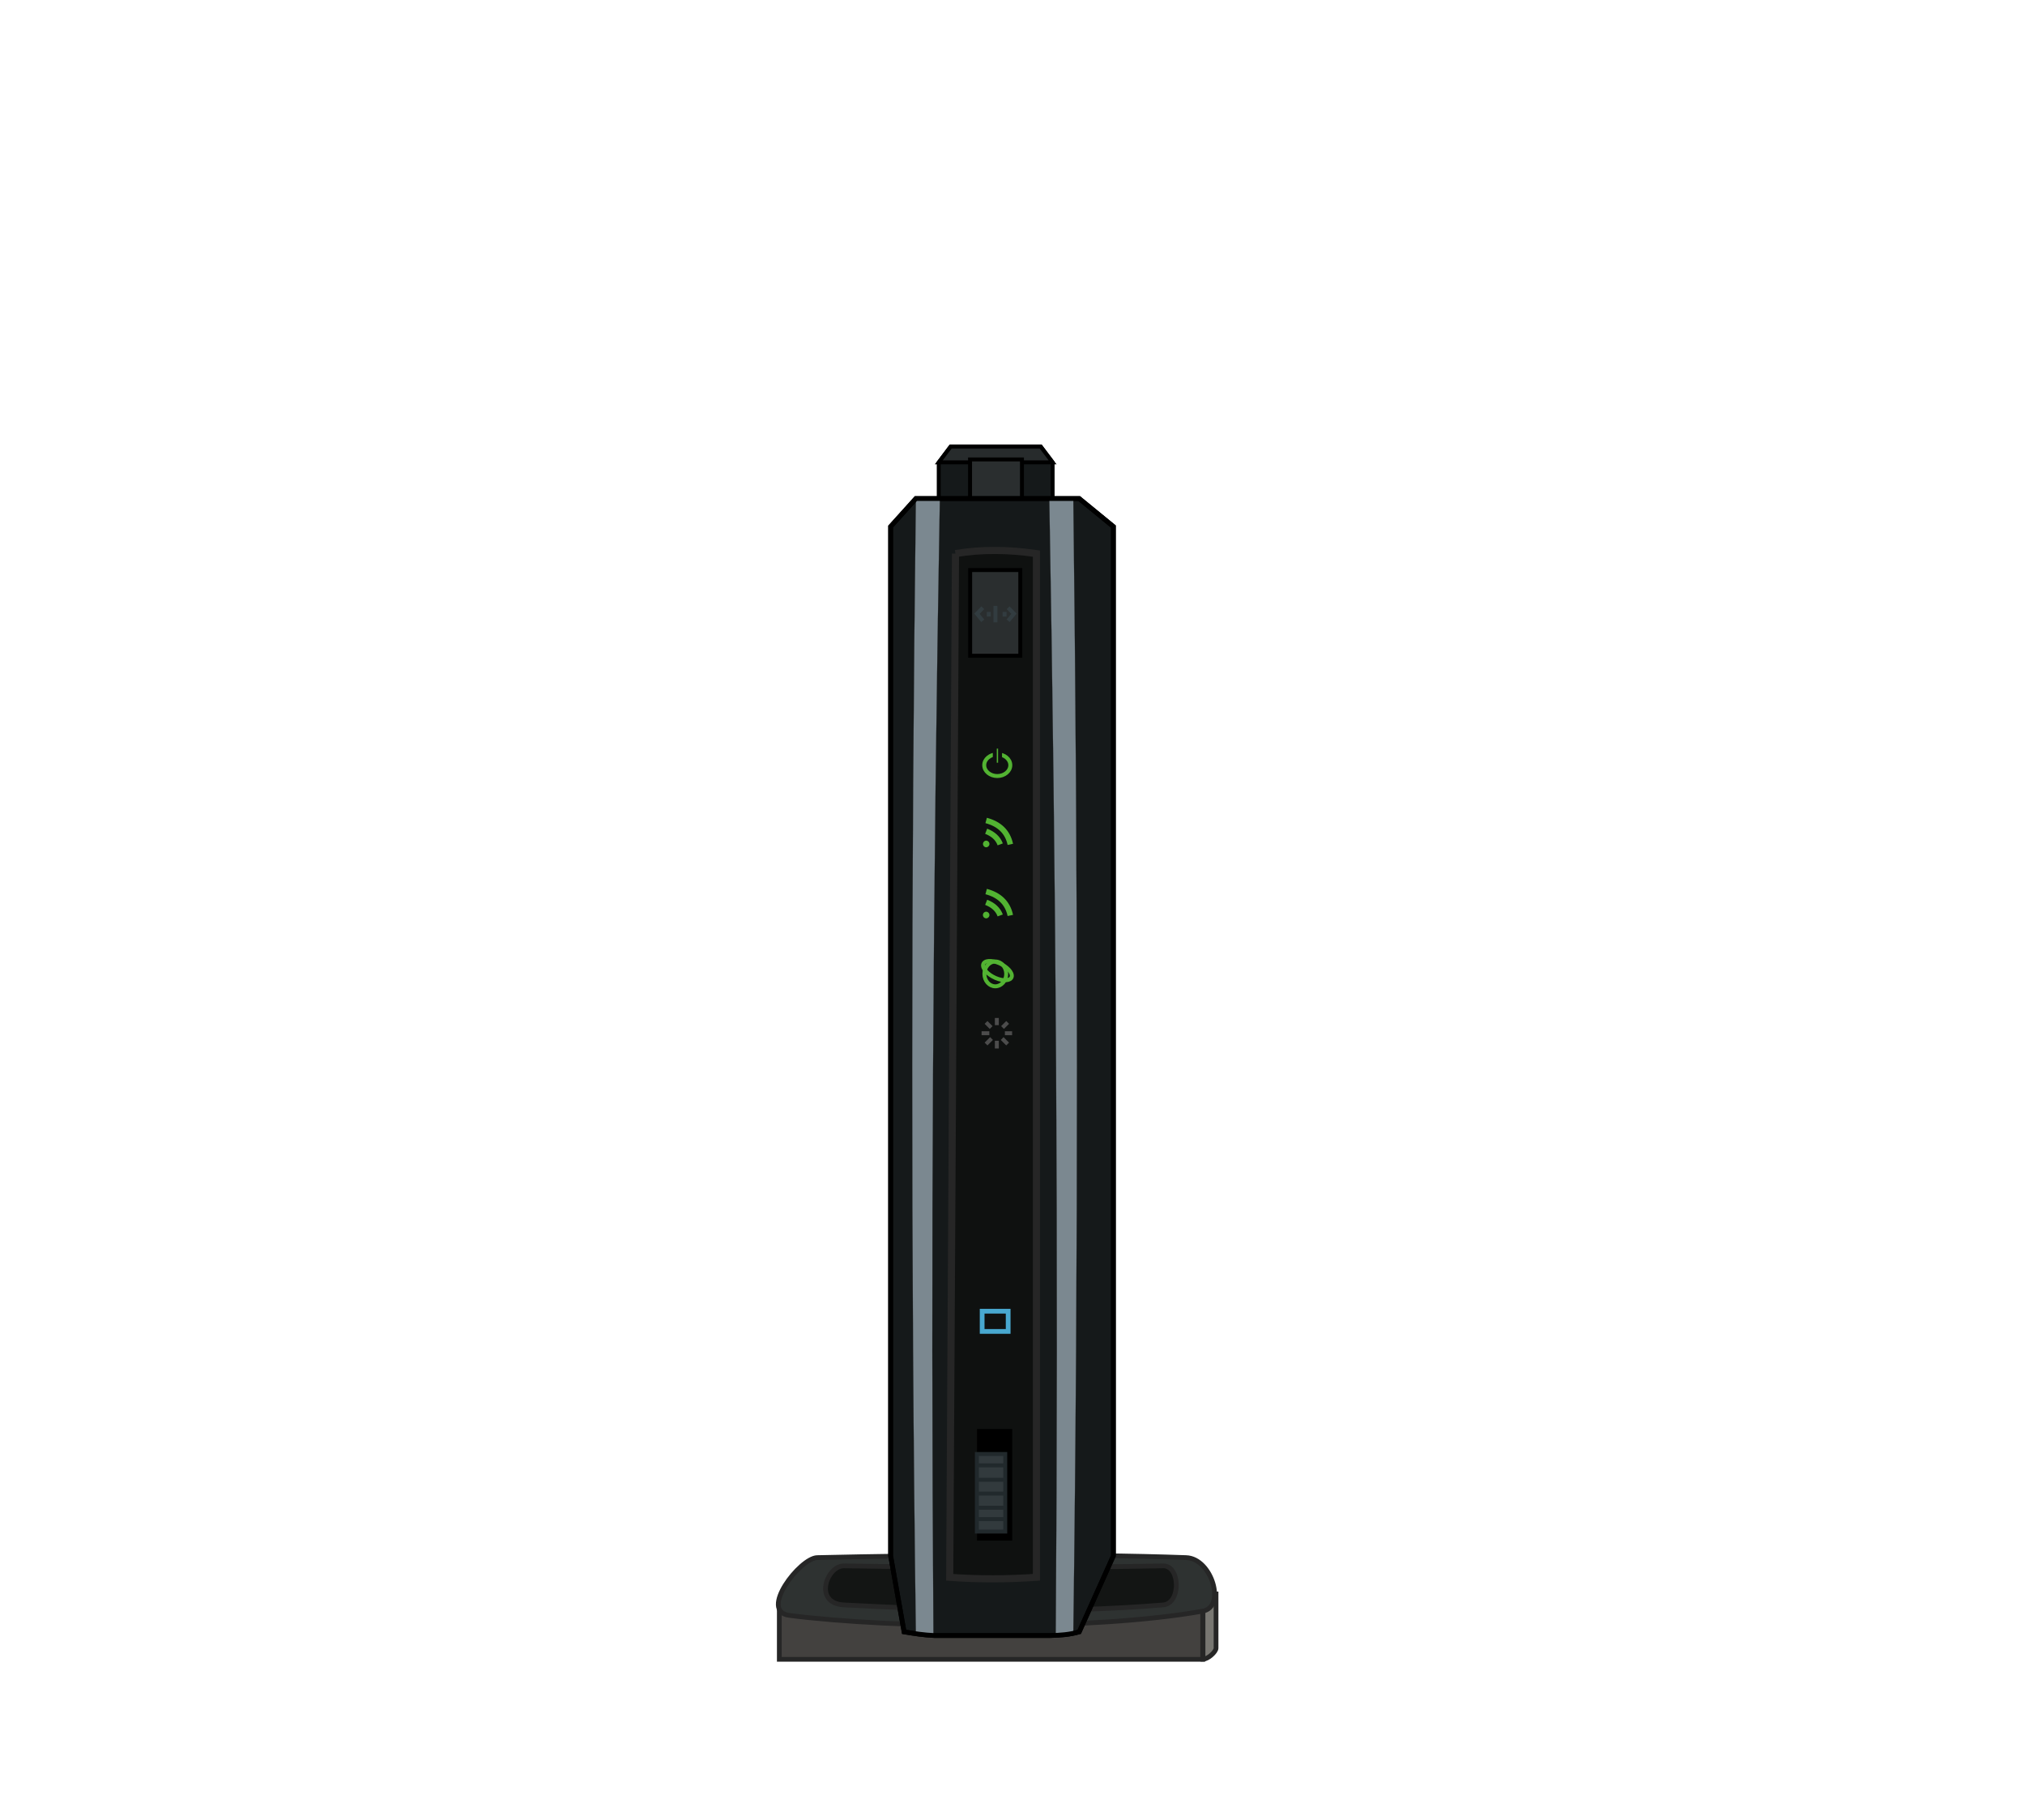
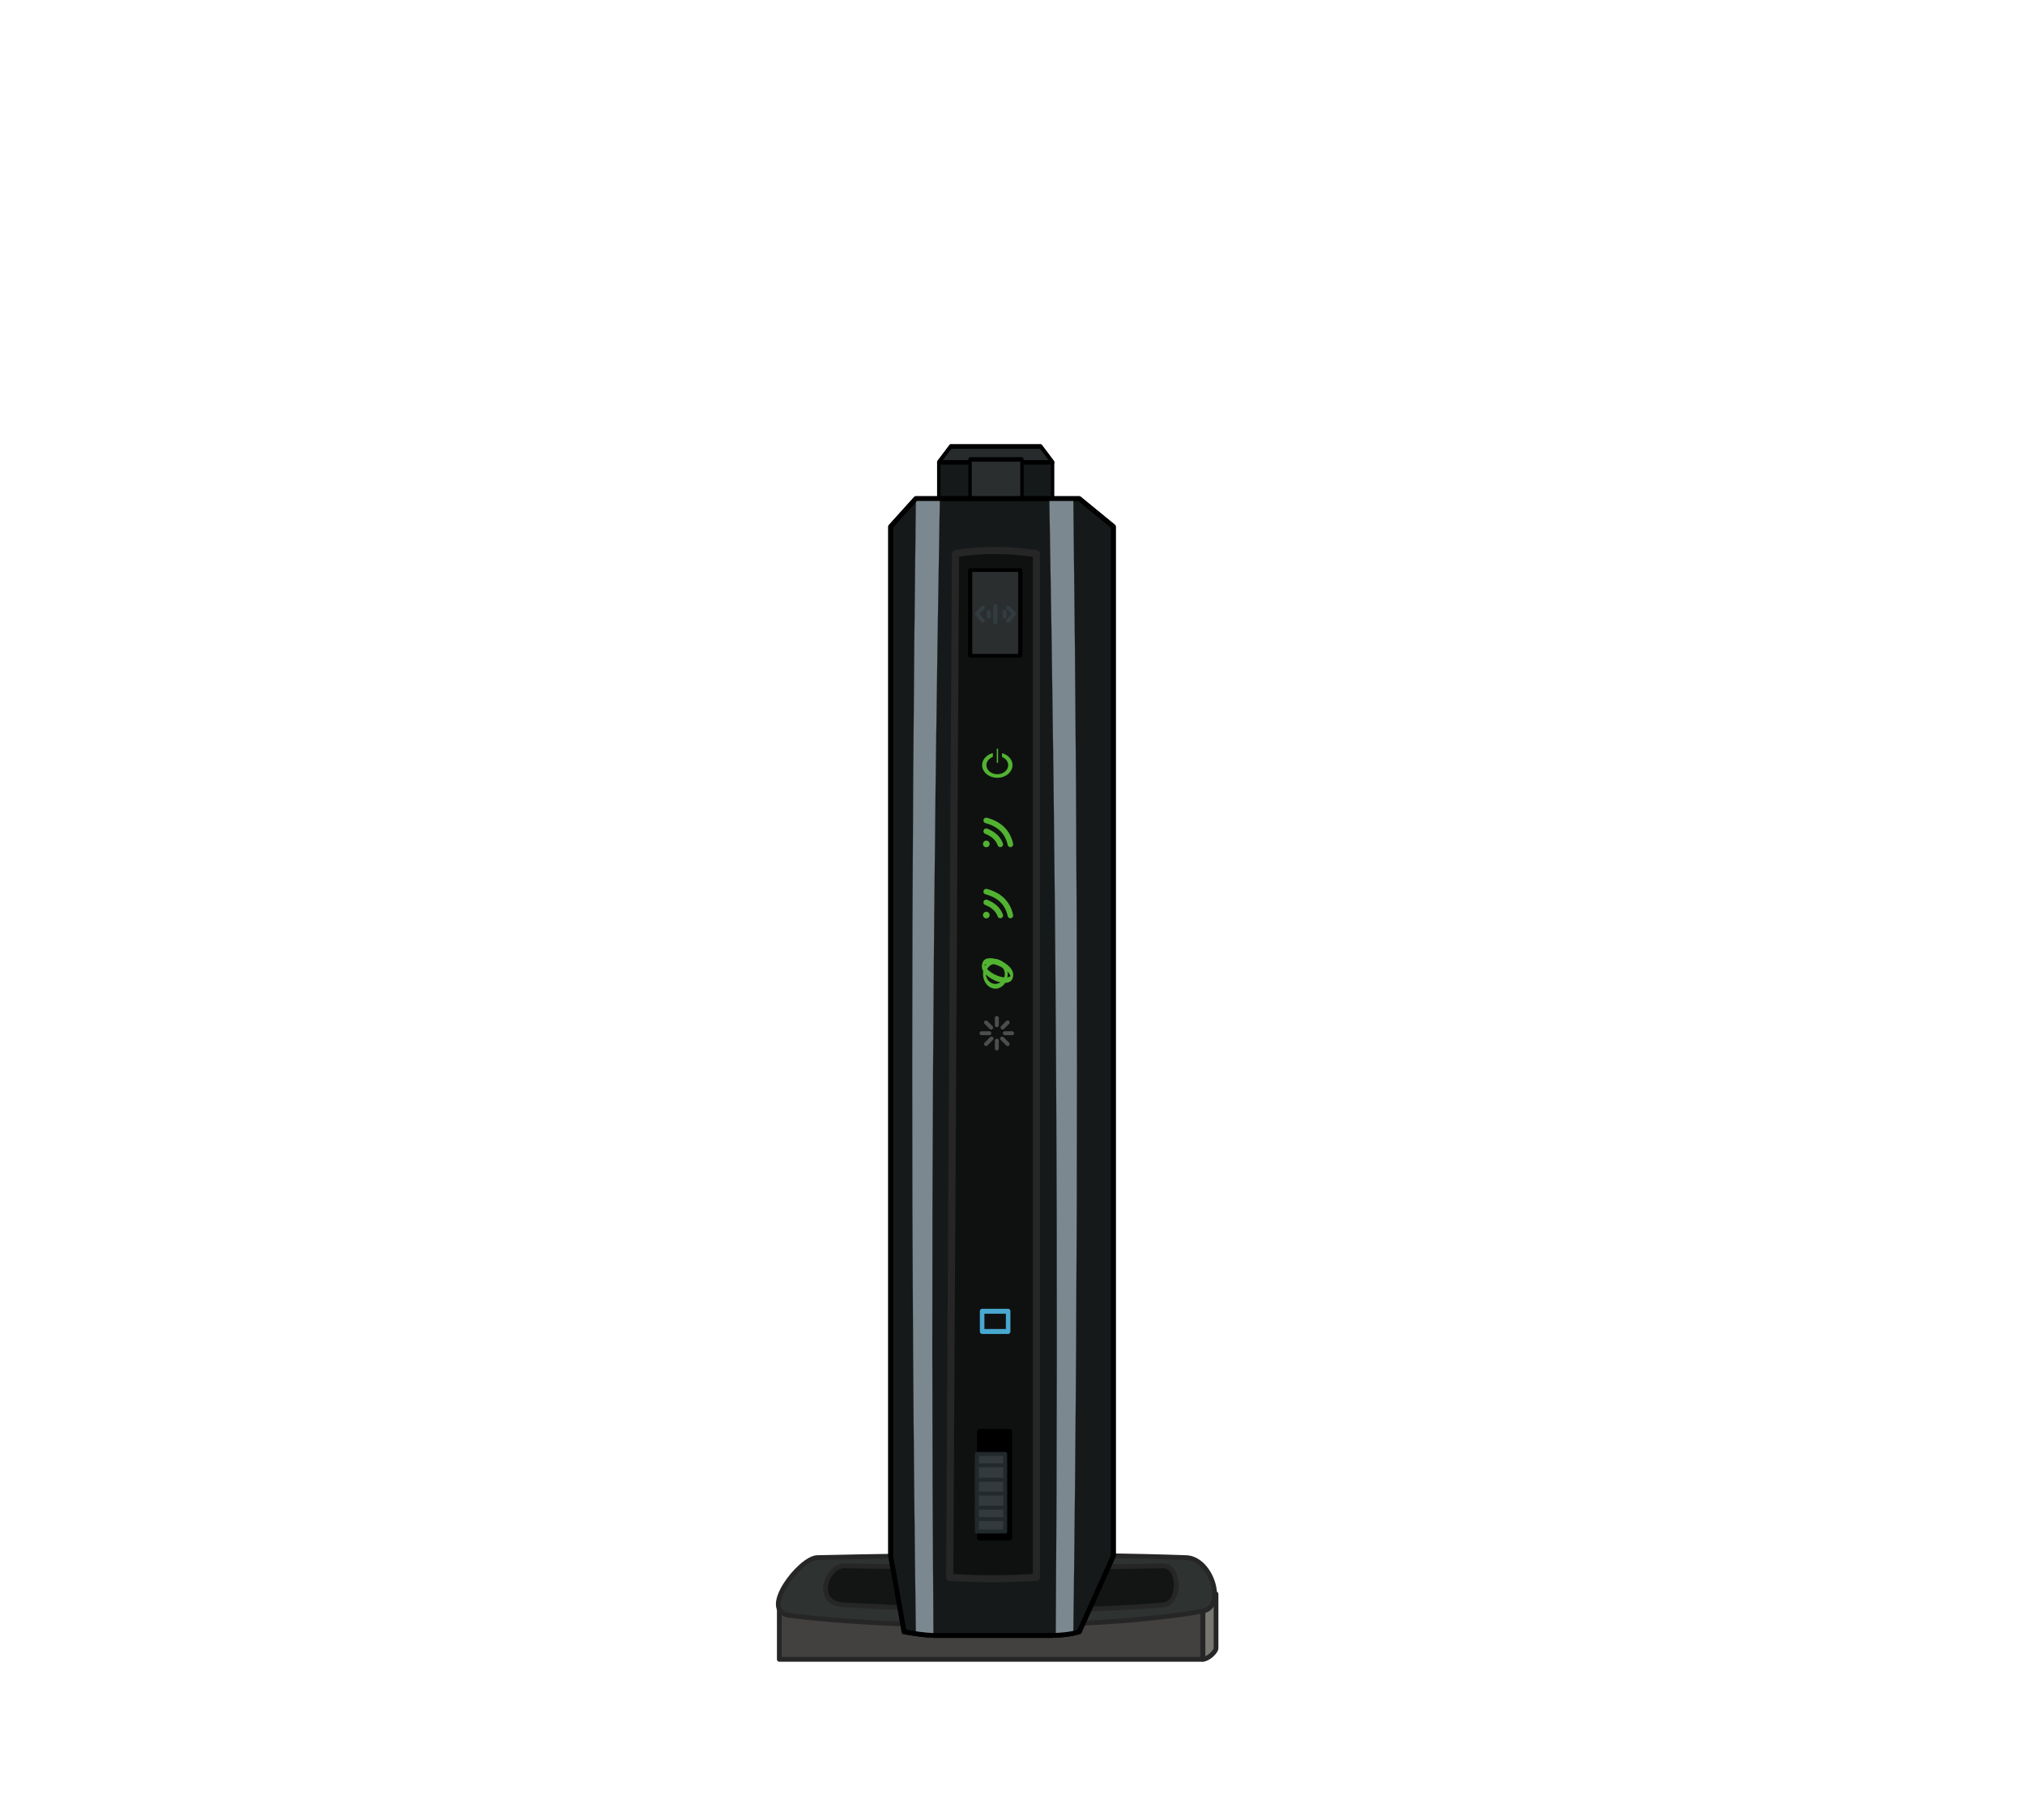
- <svg xmlns="http://www.w3.org/2000/svg" viewBox="0 0 1600 1437.5" height="1437.5" width="1600">
-   <path d="M741.734 401.995v-36.659l9.427-12.497h71.1l9.428 12.497v36.659h-89.955z" fill="#15191a" fill-rule="evenodd" stroke="#000" stroke-width="3.125" stroke-miterlimit="10" />
-   <path d="M831.689 365.336h-89.955l9.427-12.497h71.1l9.428 12.497z" fill="#272b2c" fill-rule="evenodd" stroke="#000" stroke-width="3.125" stroke-miterlimit="10" />
-   <path d="M766.46 401.634h41.01v-38.608h-41.01v38.608z" fill="#2a2e2f" fill-rule="evenodd" stroke="#000" stroke-width="3.125" stroke-miterlimit="10" />
-   <path d="M615.751 1271.354v39.772h334.523v-38.116l-334.523-1.656z" fill="#43413f" fill-rule="evenodd" stroke="#262626" stroke-width="3.75" stroke-miterlimit="10" />
-   <path d="M960.82 1259.476v42.831c0 2.83-6.361 8.713-10.303 8.713v-51.544h10.303z" fill="#787772" fill-rule="evenodd" stroke="#262626" stroke-width="3.75" stroke-miterlimit="10" />
-   <path d="M645.68 1230.756c83.984-1.957 207.474-3.055 291.569 0 20.263.736 31.563 38.943 13.081 42.271-85.33 15.37-243.549 13.988-326.609 3.397-24.425-3.115 8.408-45.353 21.959-45.668z" fill="#2e3231" fill-rule="evenodd" stroke="#262626" stroke-width="3.75" stroke-miterlimit="10" />
-   <path d="M666.876 1237.264c83.993 1.362 168.033 1.611 252.109 0 13.553-.26 14.366 29.7 0 30.877-84.066 6.89-168.079 4.364-252.109 0-24.59-1.276-13.552-31.097 0-30.877z" fill="#131514" fill-rule="evenodd" stroke="#262626" stroke-width="3.75" stroke-miterlimit="10" />
-   <path d="M703.707 416.071l19.94-22.111h129.078l26.988 22.111v813.263l-26.988 60.083c-7.49 2.183-15.349 2.75-23.299 2.923H738.56c-9.095-.436-15.75-1.524-24.21-2.923l-10.643-60.083V416.07z" fill="#15191a" fill-rule="evenodd" stroke="#000" stroke-width="3.75" stroke-miterlimit="10" />
-   <path d="M742.61 393.96h-18.964c-3.682 299.781-4.005 597.03 0 896.596l13.888 2.204c-2.197-300.923-.262-597.986 5.076-898.8zM829.081 393.96h18.964c3.683 299.781 4.005 597.03 0 896.596l-13.887 2.204c2.196-300.923.26-597.986-5.077-898.8z" fill="#7b8890" fill-rule="evenodd" stroke="#313131" stroke-width=".125" stroke-miterlimit="10" />
-   <path d="M703.707 416.071l19.94-22.111h129.078l26.988 22.111v813.263l-26.988 60.083c-7.49 2.183-15.349 2.75-23.299 2.923H738.56c-9.095-.436-15.75-1.524-24.21-2.923l-10.643-60.083V416.07z" fill="none" stroke="#000" stroke-width="3.75" stroke-miterlimit="10" />
-   <path d="M754.954 437.44c19.99-3.412 41.36-3.289 63.966 0v808.871c-22.809 1.53-45.646 1.682-68.524 0l4.558-808.871" fill="#0f1110" fill-rule="evenodd" stroke="#262626" stroke-width="5.625" stroke-miterlimit="10" />
-   <path d="M789.494 761.056c-6.226-2.671-11.903-2.207-12.668 1.035-.763 3.243 3.67 8.044 9.898 10.714 6.227 2.671 11.904 2.208 12.667-1.034.765-3.242-3.67-8.043-9.897-10.715z" fill="none" stroke="#52b332" stroke-width="3.125" stroke-miterlimit="10" />
-   <path d="M786.419 759.739c-4.759 0-8.623 4.392-8.623 9.802 0 5.41 3.864 9.803 8.623 9.803 4.759 0 8.622-4.393 8.622-9.803 0-5.41-3.864-9.802-8.622-9.802z" fill="none" stroke="#52b332" stroke-width="3.125" stroke-miterlimit="10" />
-   <path d="M779.244 720.381a2.632 2.632 0 0 1 0 5.261 2.63 2.63 0 0 1 0-5.26z" fill="#52b332" fill-rule="evenodd" />
-   <path d="M779.181 712.967c5.523 2.153 9.332 5.537 11.118 10.373M779.181 704.451c10.408 2.782 16.953 8.923 19.103 18.889" fill="none" stroke="#52b332" stroke-width="4.375" stroke-miterlimit="10" />
-   <path d="M779.244 664.225a2.632 2.632 0 0 1 0 5.261 2.631 2.631 0 0 1 0-5.261z" fill="#52b332" fill-rule="evenodd" />
-   <path d="M779.181 656.811c5.523 2.153 9.332 5.536 11.118 10.373M779.181 648.295c10.408 2.781 16.953 8.922 19.103 18.889" fill="none" stroke="#52b332" stroke-width="4.375" stroke-miterlimit="10" />
-   <path d="M799.692 816.4h-5.706M775.559 816.4h6.129M787.626 804.332v5.708M787.626 828.466v-6.128M796.159 807.867l-4.035 4.035M779.094 824.933l4.333-4.334M779.094 807.867l4.035 4.035M796.159 824.933l-4.334-4.334" fill="none" stroke="#4c4c4c" stroke-width="3.125" stroke-miterlimit="10" />
-   <path d="M776.025 1052.031h20.55v-15.979h-20.55v15.98z" fill="none" stroke="#48a8d0" stroke-width="3.75" stroke-miterlimit="10" />
-   <path d="M774.159 1215.134h23.432v-83.843H774.16v83.843z" fill-rule="evenodd" stroke="#000" stroke-width="4.375" stroke-miterlimit="10" />
-   <path d="M771.857 1210.166h22.4v-61.278h-22.4v61.278z" fill="#323a3d" fill-rule="evenodd" stroke="#21292c" stroke-width="3.125" stroke-miterlimit="10" />
-   <path d="M771.77 1157.849h22.331M771.77 1169.275h22.331M771.77 1180.169h22.331M771.77 1191.35h22.331M771.77 1200.339h22.331" fill="none" stroke="#21292c" stroke-width="3.125" stroke-miterlimit="10" />
-   <path d="M787.971 596.028c5.688 0 10.305 3.846 10.305 8.583s-4.617 8.583-10.305 8.583c-5.687 0-10.305-3.846-10.305-8.583s4.618-8.583 10.305-8.583z" fill="none" stroke="#52b332" stroke-width="3.125" stroke-miterlimit="10" />
-   <path d="M790.176 590.995c0-.575-.467-1.041-1.042-1.041h-2.083c-.574 0-1.041.466-1.041 1.041v12.191c0 .575.468 1.042 1.041 1.042h2.083c.575 0 1.042-.467 1.042-1.042v-12.191z" fill="#52b332" fill-rule="evenodd" stroke="#0f1110" stroke-width="3.125" stroke-miterlimit="10" />
-   <path d="M766.549 518.146h39.623v-67.711h-39.623v67.711z" fill="#2a2e2f" fill-rule="evenodd" stroke="#000" stroke-width="3.125" stroke-miterlimit="10" />
-   <path d="M786.497 478.782v12.97M776.515 480.212l-4.603 4.712 4.603 5.569M796.546 480.212l4.603 4.712-4.603 5.569M793.744 483.48v3.75M781.276 483.497v3.628" fill="none" stroke="#323c40" stroke-width="3.125" stroke-miterlimit="10" />
+ <svg xmlns="http://www.w3.org/2000/svg" clip-rule="evenodd" fill-rule="evenodd" stroke-linecap="round" stroke-linejoin="round" stroke-miterlimit="1.414" version="1.1" viewBox="0 0 1280 1150">
+   <g id="Antenne">
+     <g transform="matrix(.76606 0 0 1.0154 144.38 -4.9644)">
+       <path d="m586.13 321.6v-28.882l9.846-9.845h74.251l9.845 9.845v28.882h-93.942z" fill="#15191a" stroke="#000" stroke-width="2.78px" />
+     </g>
+     <g transform="matrix(.76606 0 0 1.0154 144.38 -4.9644)">
+       <path d="m680.07 292.71h-93.942l9.846-9.845h74.251l9.845 9.845z" fill="#272b2c" stroke="#000" stroke-width="2.78px" />
+     </g>
+     <g transform="matrix(.76184 0 0 1 146.04 0)">
+       <rect x="613.17" y="290.42" width="43.064" height="30.886" fill="#2a2e2f" stroke="#000" stroke-width="2.81px" />
+     </g>
+   </g>
+   <g id="Sockel" transform="translate(-106.07)" stroke="#262626" stroke-width="3px">
+     <path d="m598.67 1017.1v31.82h267.62v-30.49l-267.62-1.33z" fill="#43413f" />
+     <path d="m874.72 1007.6v34.27c0 2.26-5.089 6.97-8.242 6.97v-41.24h8.242z" fill="#787772" />
+     <path d="m622.61 984.6c67.188-1.566 165.98-2.444 233.26 0 16.212 0.589 25.252 31.155 10.465 33.815-68.264 12.3-194.84 11.19-261.29 2.72-19.541-2.49 6.725-36.283 17.566-36.535z" fill="#2e3231" stroke-linecap="butt" />
+     <path d="m639.57 989.81c67.194 1.09 134.43 1.289 201.69 0 10.841-0.208 11.493 23.759 0 24.699-67.253 5.51-134.46 3.49-201.69 0-19.672-1.02-10.842-24.875 0-24.699z" fill="#131514" stroke-linecap="butt" />
+   </g>
+   <g id="rumpf" transform="translate(-106.07)">
+     <path d="m669.04 332.86 15.95-17.689h103.26l21.591 17.689v650.61l-21.591 48.063c-5.992 1.75-12.279 2.2-18.639 2.34h-72.693c-7.276-0.35-12.599-1.22-19.367-2.34l-8.514-48.063v-650.61z" fill="#15191a" stroke="#000" stroke-linecap="butt" stroke-width="3px" />
+     <path d="m700.16 315.17h-15.171c-2.946 239.82-3.203 477.62 0 717.27l11.11 1.77c-1.757-240.74-0.209-478.39 4.061-719.04z" fill="#7b8890" stroke="#313131" stroke-linecap="butt" stroke-width=".1px" />
+     <g transform="matrix(-1 0 0 1 1469.5 0)">
+       <path d="m700.16 315.17h-15.171c-2.946 239.82-3.203 477.62 0 717.27l11.11 1.77c-1.757-240.74-0.209-478.39 4.061-719.04z" fill="#7b8890" stroke="#313131" stroke-linecap="butt" stroke-width=".1px" />
+     </g>
+     <path d="m669.04 332.86 15.95-17.689h103.26l21.591 17.689v650.61l-21.591 48.063c-5.992 1.75-12.279 2.2-18.639 2.34h-72.693c-7.276-0.35-12.599-1.22-19.367-2.34l-8.514-48.063v-650.61z" fill="none" stroke="#000" stroke-linecap="butt" stroke-width="3px" />
+     <path d="m710.03 349.95c15.991-2.73 33.088-2.631 51.172 0v647.1c-18.246 1.224-36.516 1.345-54.819 0l3.647-647.1" fill="#0f1110" stroke="#262626" stroke-width="4.5px" />
+   </g>
+   <g id="anzeige-USB" transform="matrix(.75755 0 0 .82215 353.39 -309.46)">
+     <g id="Inet" transform="matrix(-1.5325 2.7863e-16 3.7577e-16 2.2965 1493.9 -1153.9)">
+       <g transform="matrix(1.219 -.32155 .67973 1.7726 -757.46 -350.5)">
+         <ellipse cx="729.35" cy="889.27" rx="6.378" ry="1.404" fill="none" stroke="#52b332" stroke-width="1.01px" />
+       </g>
+       <g transform="matrix(1.095 0 0 1.0978 -70.618 8.1974)">
+         <ellipse cx="737.8" cy="896.54" rx="5.426" ry="3.783" fill="none" stroke="#52b332" stroke-width="1.45px" />
+       </g>
+     </g>
+     <g id="wifi" transform="matrix(-1.5325 2.7863e-16 3.7577e-16 2.2965 1493.9 -1153.1)">
+       <g transform="matrix(-2.717 3.2965e-16 4.0965e-16 1.6707 1697.9 4.1071)">
+         <circle cx="351.75" cy="579.56" r=".667" fill="#52b332" />
+       </g>
+       <g transform="matrix(-.86136 1.0451e-16 1.2987e-16 .52965 1046.1 665.04)">
+         <path d="m352.76 572.24c4.419 1.722 7.465 4.43 8.895 8.298" fill="none" stroke="#52b332" stroke-width="3.5px" />
+       </g>
+       <g transform="matrix(-.86136 1.0451e-16 1.2987e-16 .52965 1046.1 665.04)">
+         <path d="m352.76 565.43c8.326 2.225 13.562 7.139 15.282 15.111" fill="none" stroke="#52b332" stroke-width="3.5px" />
+       </g>
+     </g>
+     <g id="wifi1" transform="matrix(-1.5325 2.7863e-16 3.7577e-16 2.2965 1493.9 -1207.8)">
+       <g transform="matrix(-2.717 3.2965e-16 4.0965e-16 1.6707 1697.9 4.1071)">
+         <circle cx="351.75" cy="579.56" r=".667" fill="#52b332" />
+       </g>
+       <g transform="matrix(-.86136 1.0451e-16 1.2987e-16 .52965 1046.1 665.04)">
+         <path d="m352.76 572.24c4.419 1.722 7.465 4.43 8.895 8.298" fill="none" stroke="#52b332" stroke-width="3.5px" />
+       </g>
+       <g transform="matrix(-.86136 1.0451e-16 1.2987e-16 .52965 1046.1 665.04)">
+         <path d="m352.76 565.43c8.326 2.225 13.562 7.139 15.282 15.111" fill="none" stroke="#52b332" stroke-width="3.5px" />
+       </g>
+     </g>
+     <g transform="matrix(2.973e-16 .96705 -1.0495 2.7394e-16 1048.1 560.66)">
+       <path d="m630.94 638.49v5.742" fill="none" stroke="#4d4d4d" stroke-width="3.14px" />
+     </g>
+     <g transform="matrix(2.973e-16 .96705 -1.0495 2.7394e-16 1048.1 560.66)">
+       <path d="m630.94 662.77v-6.167" fill="none" stroke="#4d4d4d" stroke-width="3.14px" />
+     </g>
+     <g transform="matrix(1.0495 -4.2946e-16 4.6608e-16 .96705 -296.91 541.62)">
+       <path d="m630.94 638.49v5.742" fill="none" stroke="#4d4d4d" stroke-width="3.14px" />
+     </g>
+     <g transform="matrix(1.0495 -4.2946e-16 4.6608e-16 .96705 -296.91 541.62)">
+       <path d="m630.94 662.77v-6.167" fill="none" stroke="#4d4d4d" stroke-width="3.14px" />
+     </g>
+     <g transform="matrix(.74212 .68381 -.74212 .68381 379.89 294.46)">
+       <path d="m630.94 638.49v5.742" fill="none" stroke="#4d4d4d" stroke-width="3.14px" />
+     </g>
+     <g transform="matrix(.74212 .68381 -.74212 .68381 379.89 294.46)">
+       <path d="m630.94 662.77v-6.167" fill="none" stroke="#4d4d4d" stroke-width="3.14px" />
+     </g>
+     <g transform="matrix(.74212 -.68381 .74212 .68381 -585.81 1157.4)">
+       <path d="m630.94 638.49v5.742" fill="none" stroke="#4d4d4d" stroke-width="3.14px" />
+     </g>
+     <g transform="matrix(.74212 -.68381 .74212 .68381 -585.81 1157.4)">
+       <path d="m630.94 662.77v-6.167" fill="none" stroke="#4d4d4d" stroke-width="3.14px" />
+     </g>
+     <g id="movieEngineLED" transform="matrix(1.32 0 0 1.3164 -109.31 288.58)">
+       <rect x="350.24" y="832.58" width="16.44" height="11.812" fill="none" stroke="#48a8d0" stroke-width="2.88px" />
+     </g>
+     <g id="schalter" transform="translate(0 -10.98)">
+       <g transform="matrix(1.32 0 0 1.2163 -109.31 376.4)">
+         <rect x="348.74" y="914.06" width="18.746" height="67.074" stroke="#000" stroke-width="3.5px" />
+       </g>
+       <g id="schalter1" transform="translate(20.353 .06064)">
+         <g transform="matrix(1.32 0 0 1.2163 -127.69 377.33)">
+           <rect x="345.41" y="927.32" width="17.92" height="49.023" fill="#323a3d" stroke="#21292c" stroke-width="2.5px" />
+         </g>
+         <g transform="matrix(1.32 0 0 1.2163 -127.86 374.85)">
+           <path d="m345.47 936.53h17.865" fill="none" stroke="#21292c" stroke-width="2.5px" />
+         </g>
+         <g transform="matrix(1.32 0 0 1.2163 -127.86 385.97)">
+           <path d="m345.47 936.53h17.865" fill="none" stroke="#21292c" stroke-width="2.5px" />
+         </g>
+         <g transform="matrix(1.32 0 0 1.2163 -127.86 396.57)">
+           <path d="m345.47 936.53h17.865" fill="none" stroke="#21292c" stroke-width="2.5px" />
+         </g>
+         <g transform="matrix(1.32 0 0 1.2163 -127.86 407.45)">
+           <path d="m345.47 936.53h17.865" fill="none" stroke="#21292c" stroke-width="2.5px" />
+         </g>
+         <g transform="matrix(1.32 0 0 1.2163 -127.86 416.2)">
+           <path d="m345.47 936.53h17.865" fill="none" stroke="#21292c" stroke-width="2.5px" />
+         </g>
+       </g>
+     </g>
+     <g id="power" transform="matrix(3.3358 -1.1821e-15 9.2371e-16 2.56 -1187.4 -1542.5)">
+       <g transform="matrix(.74223 0 0 .74223 119.22 252.8)">
+         <circle cx="466.64" cy="978.91" r="4.395" fill="none" stroke="#52b332" stroke-width="1.45px" />
+       </g>
+       <g transform="matrix(1 9.8608e-32 9.8608e-32 1.2148 -.14312 -210.64)">
+         <path d="m466.41 975.36c0-0.18-0.148-0.326-0.33-0.326h-0.659c-0.182 0-0.33 0.146-0.33 0.326v3.814c0 0.18 0.148 0.326 0.33 0.326h0.659c0.182 0 0.33-0.146 0.33-0.326v-3.814z" fill="#52b332" stroke="#0f1110" stroke-width=".98px" />
+       </g>
+     </g>
+     <g id="Taster" transform="matrix(.87325 0 0 .77047 46.848 194.99)">
+       <g transform="matrix(1.32 0 0 1.2163 -109.31 376.4)">
+         <rect x="339.73" y="351.83" width="36.299" height="70.307" fill="#2a2e2f" stroke="#000" stroke-width="3.04px" />
+       </g>
+       <g transform="matrix(1.32 0 0 1.2163 -109.31 376.4)">
+         <path d="m358.01 381.26v13.467" fill="none" stroke="#323c40" stroke-width="3.04px" />
+       </g>
+       <g transform="matrix(1.32 0 0 1.2163 -109.31 376.4)">
+         <path d="m348.86 382.75-4.216 4.891 4.216 5.783" fill="none" stroke="#323c40" stroke-width="3.04px" />
+       </g>
+       <g transform="matrix(-1.32 0 0 1.2163 835.95 376.4)">
+         <path d="m348.86 382.75-4.216 4.891 4.216 5.783" fill="none" stroke="#323c40" stroke-width="3.04px" />
+       </g>
+       <g transform="matrix(1.32 0 0 1.2163 -109.31 376.4)">
+         <path d="m364.64 386.14v3.894" fill="none" stroke="#323c40" stroke-width="3.04px" />
+       </g>
+       <g transform="matrix(1.32 0 0 1.2163 -109.31 376.4)">
+         <path d="m353.22 386.16v3.767" fill="none" stroke="#323c40" stroke-width="3.04px" />
+       </g>
+     </g>
+   </g>
</svg>
